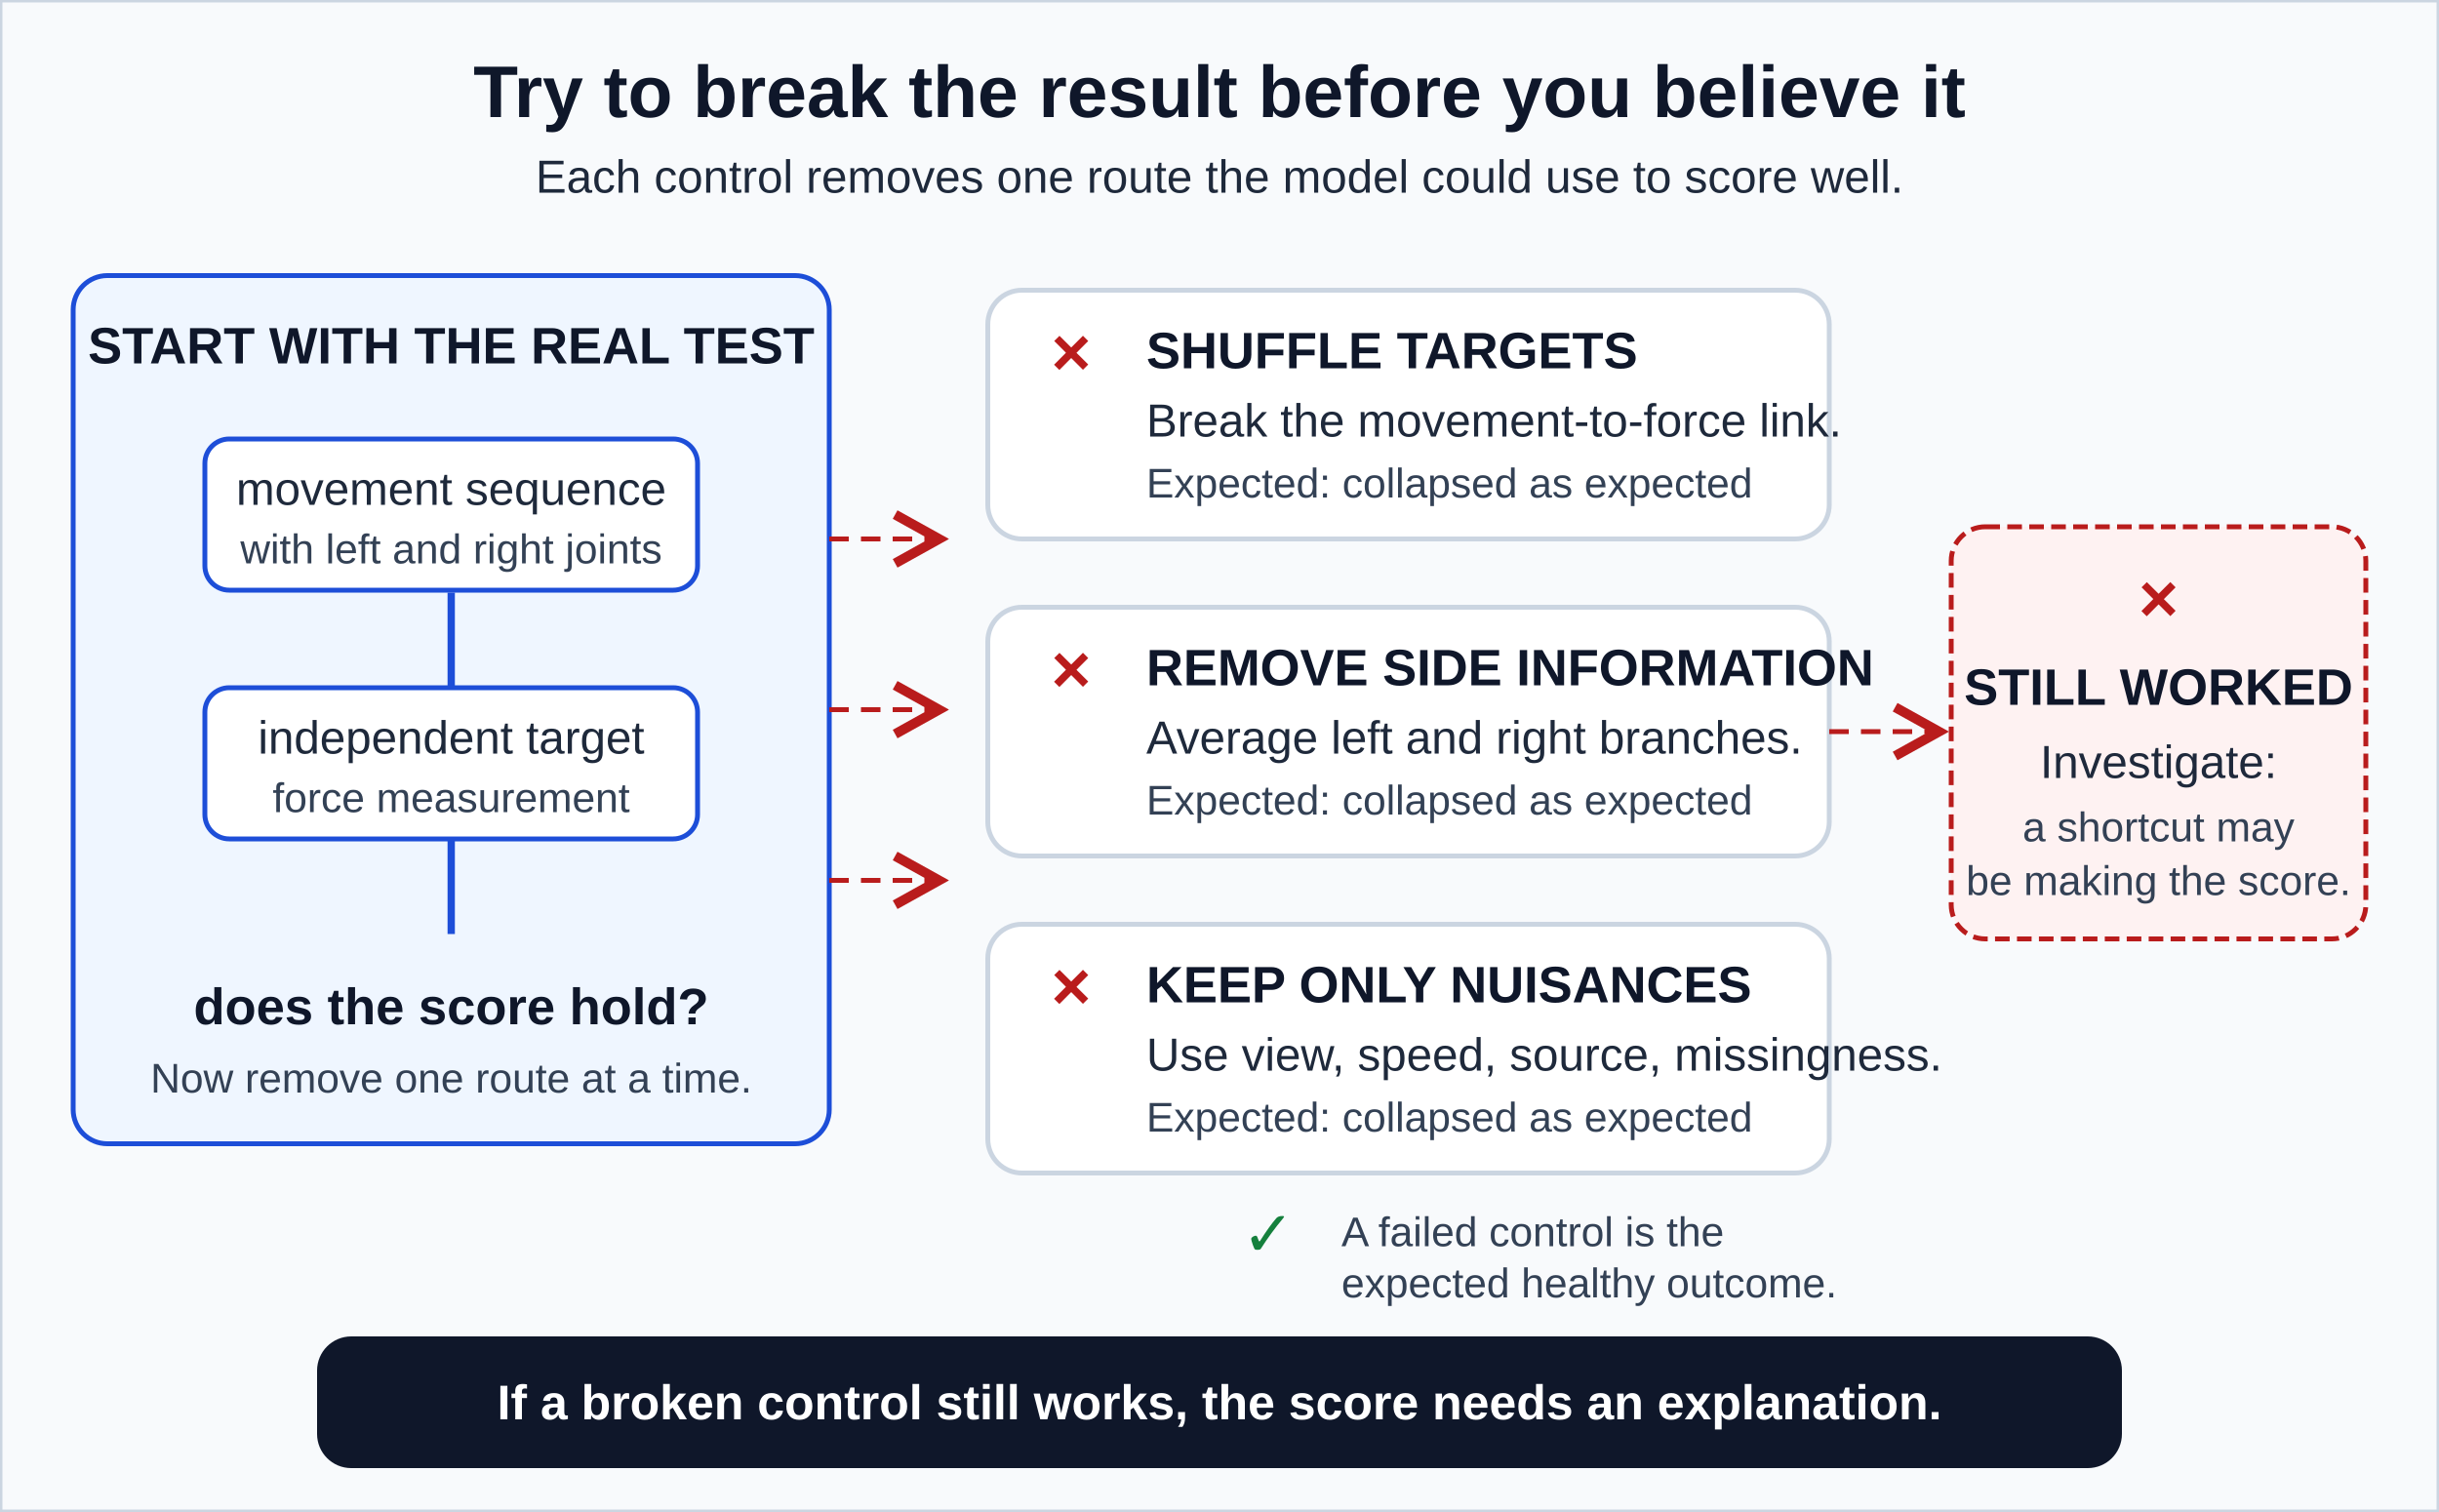
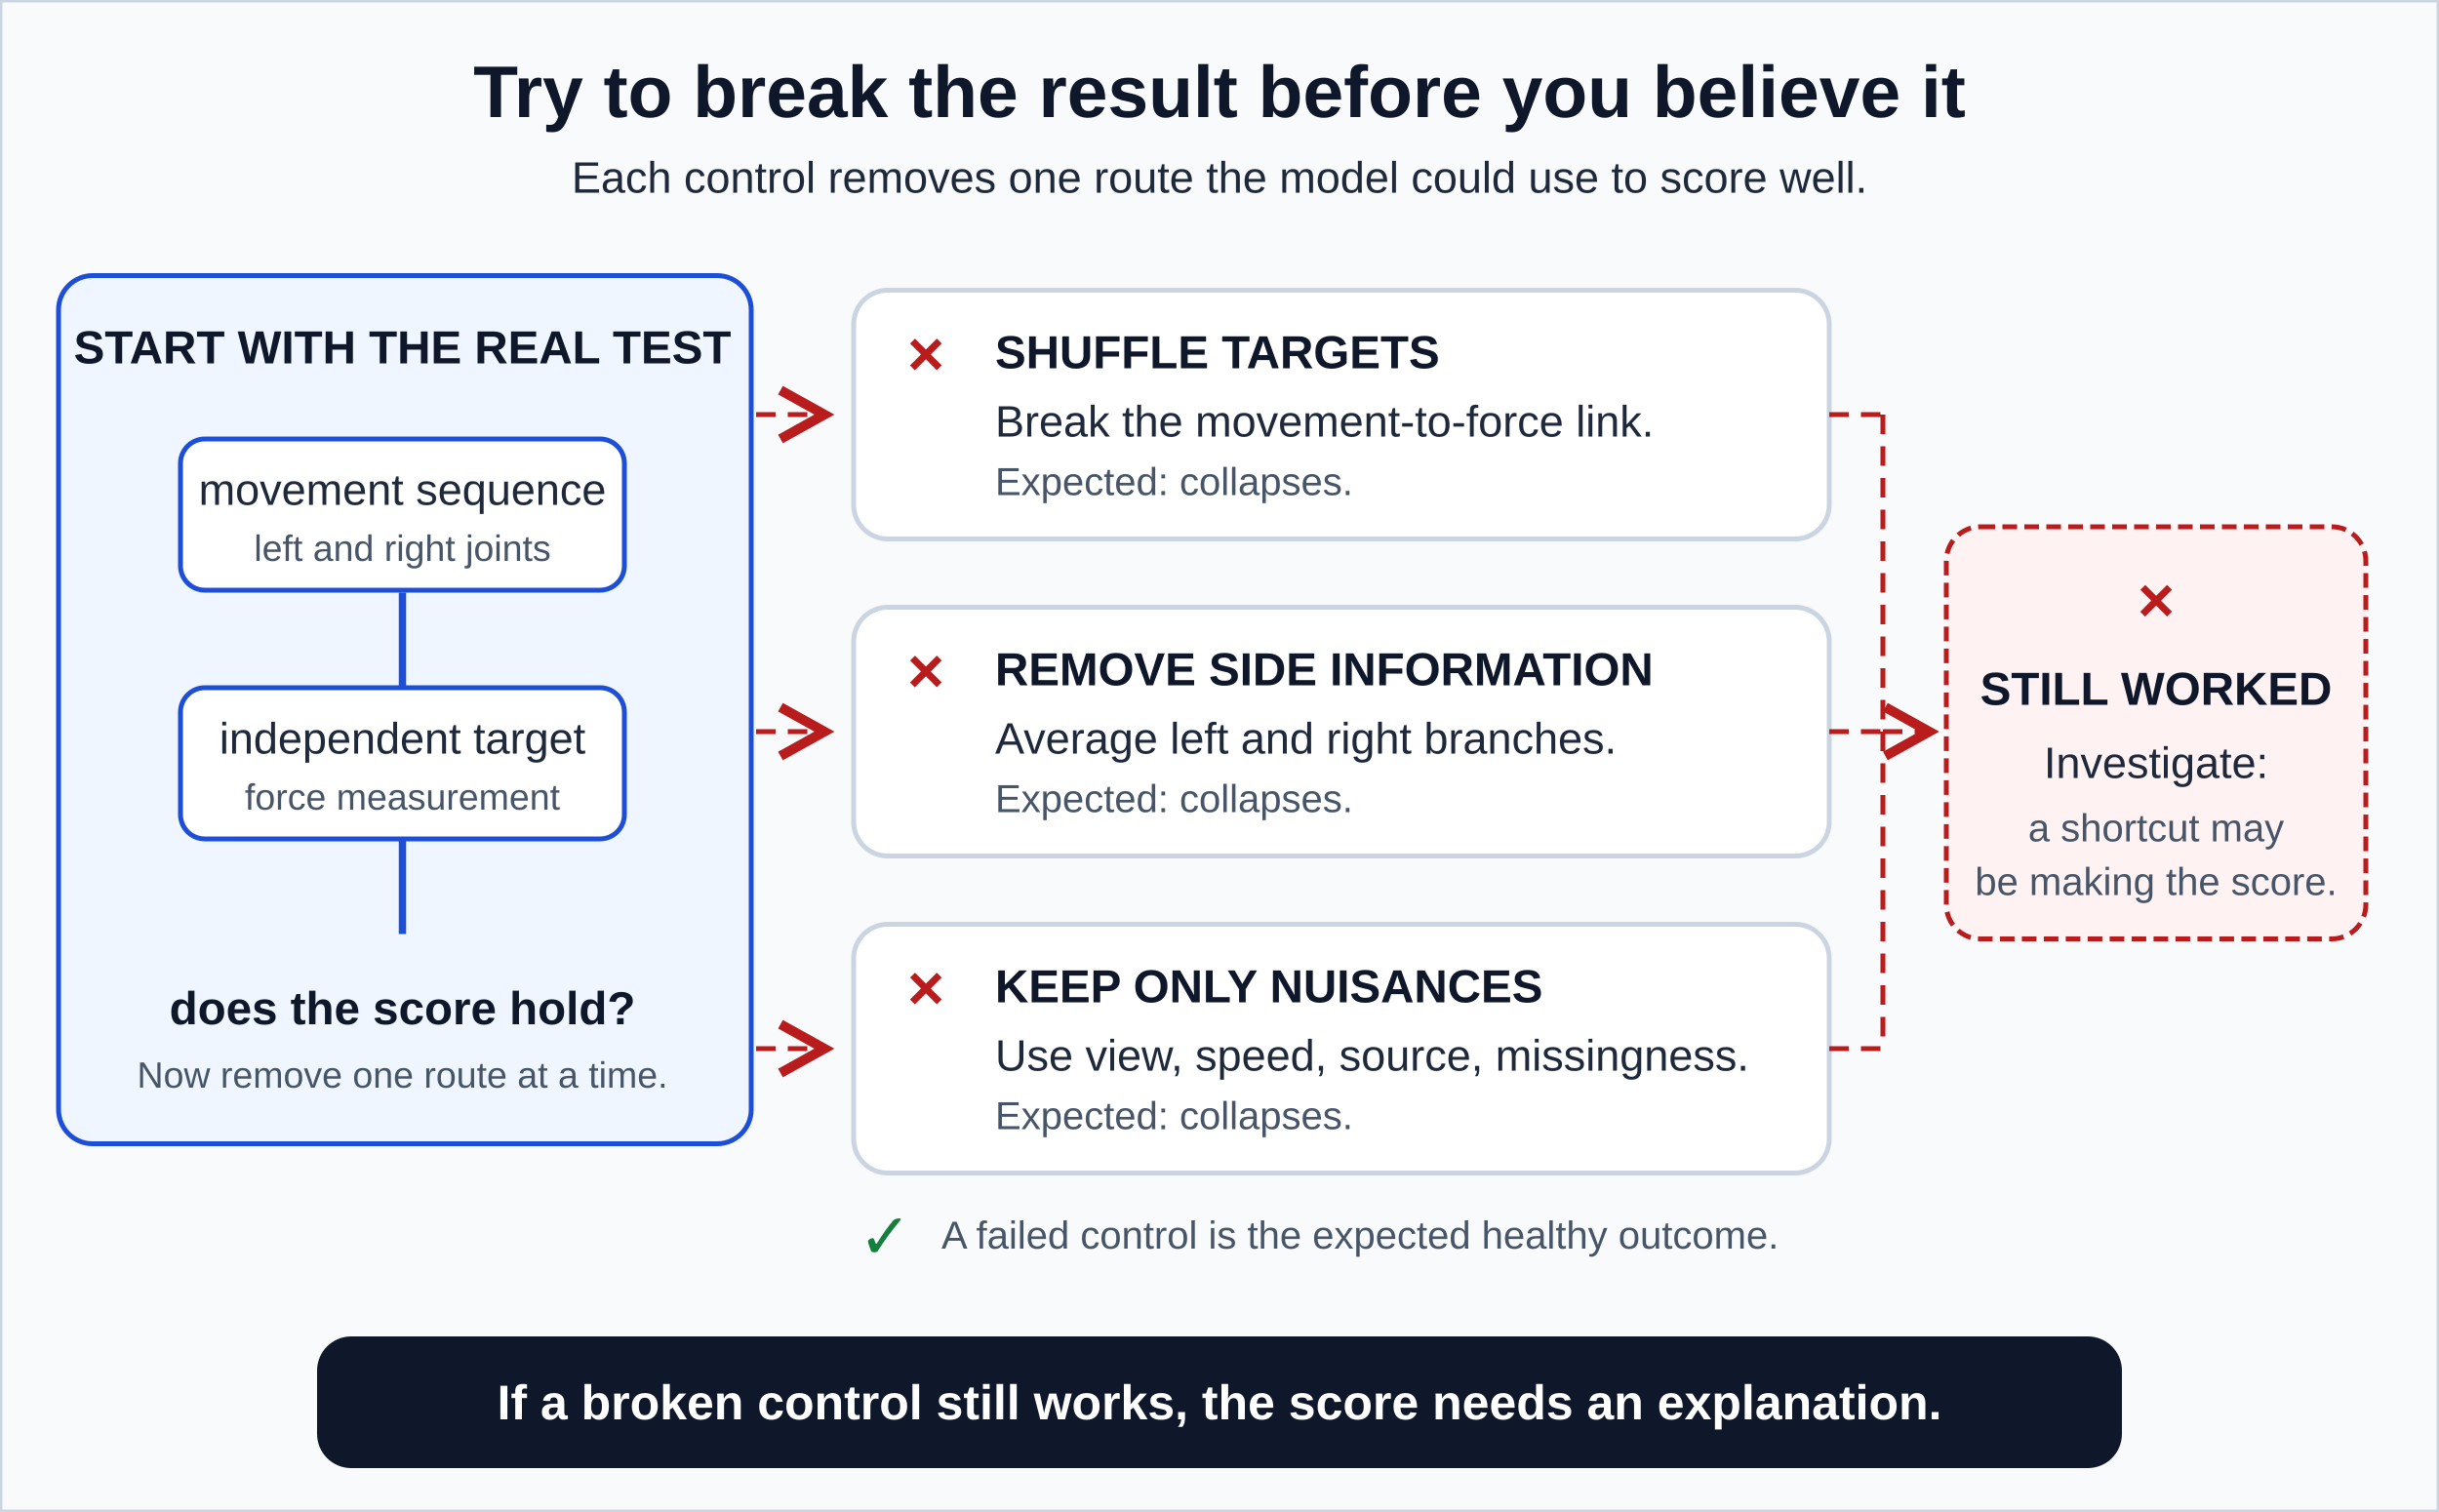
<svg xmlns="http://www.w3.org/2000/svg" width="1000" height="620" viewBox="0 0 1000 620" role="img" aria-labelledby="title desc">
  <defs>
    <marker id="open-arrow" markerWidth="12" markerHeight="12" refX="10" refY="6" orient="auto">
      <path d="M1 1 L10 6 L1 11" fill="none" stroke="#b91c1c" stroke-width="2" />
    </marker>
    <style>
      .title { font: 700 30px Arial, sans-serif; fill: #0f172a; }
-       .heading { font: 700 21px Arial, sans-serif; fill: #0f172a; }
-       .body { font: 19px Arial, sans-serif; fill: #1e293b; }
-       .small { font: 17px Arial, sans-serif; fill: #334155; }
+       .heading { font: 700 19px Arial, sans-serif; fill: #0f172a; }
+       .body { font: 18px Arial, sans-serif; fill: #1e293b; }
+       .small { font: 16px Arial, sans-serif; fill: #475569; }
+       .mini { font: 15px Arial, sans-serif; fill: #475569; }
      .bar { font: 700 20px Arial, sans-serif; fill: #ffffff; }
      .check { font: 700 26px Arial, sans-serif; fill: #15803d; }
-       .cross { font: 700 28px Arial, sans-serif; fill: #b91c1c; }
+       .cross { font: 700 26px Arial, sans-serif; fill: #b91c1c; }
    </style>
  </defs>
  <rect width="1000" height="620" fill="#f8fafc" />
  <rect x="0.5" y="0.5" width="999" height="619" fill="none" stroke="#cbd5e1" />
  <text x="500" y="48" text-anchor="middle" class="title">Try to break the result before you believe it</text>
  <text x="500" y="79" text-anchor="middle" class="body">Each control removes one route the model could use to score well.</text>
-   <rect x="30" y="113" width="310" height="356" rx="14" fill="#eff6ff" stroke="#1d4ed8" stroke-width="2" />
-   <text x="185" y="149" text-anchor="middle" class="heading">START WITH THE REAL TEST</text>
-   <rect x="84" y="180" width="202" height="62" rx="10" fill="#ffffff" stroke="#1d4ed8" stroke-width="2" />
-   <text x="185" y="207" text-anchor="middle" class="body">movement sequence</text>
-   <text x="185" y="231" text-anchor="middle" class="small">with left and right joints</text>
-   <path d="M185 243 V282" fill="none" stroke="#1d4ed8" stroke-width="3" />
-   <rect x="84" y="282" width="202" height="62" rx="10" fill="#ffffff" stroke="#1d4ed8" stroke-width="2" />
-   <text x="185" y="309" text-anchor="middle" class="body">independent target</text>
-   <text x="185" y="333" text-anchor="middle" class="small">force measurement</text>
-   <path d="M185 344 V383" fill="none" stroke="#1d4ed8" stroke-width="3" />
-   <text x="185" y="420" text-anchor="middle" class="heading">does the score hold?</text>
-   <text x="185" y="448" text-anchor="middle" class="small">Now remove one route at a time.</text>
-   <path d="M340 221 H385" fill="none" stroke="#b91c1c" stroke-width="2" stroke-dasharray="8 5" marker-end="url(#open-arrow)" />
-   <path d="M340 291 H385" fill="none" stroke="#b91c1c" stroke-width="2" stroke-dasharray="8 5" marker-end="url(#open-arrow)" />
-   <path d="M340 361 H385" fill="none" stroke="#b91c1c" stroke-width="2" stroke-dasharray="8 5" marker-end="url(#open-arrow)" />
-   <rect x="405" y="119" width="345" height="102" rx="14" fill="#ffffff" stroke="#cbd5e1" stroke-width="2" />
-   <text x="431" y="154" class="cross">×</text>
-   <text x="470" y="151" class="heading">SHUFFLE TARGETS</text>
-   <text x="470" y="179" class="body">Break the movement-to-force link.</text>
-   <text x="470" y="204" class="small">Expected: collapsed as expected</text>
-   <rect x="405" y="249" width="345" height="102" rx="14" fill="#ffffff" stroke="#cbd5e1" stroke-width="2" />
-   <text x="431" y="284" class="cross">×</text>
-   <text x="470" y="281" class="heading">REMOVE SIDE INFORMATION</text>
-   <text x="470" y="309" class="body">Average left and right branches.</text>
-   <text x="470" y="334" class="small">Expected: collapsed as expected</text>
-   <rect x="405" y="379" width="345" height="102" rx="14" fill="#ffffff" stroke="#cbd5e1" stroke-width="2" />
-   <text x="431" y="414" class="cross">×</text>
-   <text x="470" y="411" class="heading">KEEP ONLY NUISANCES</text>
-   <text x="470" y="439" class="body">Use view, speed, source, missingness.</text>
-   <text x="470" y="464" class="small">Expected: collapsed as expected</text>
-   <path d="M750 300 H795" fill="none" stroke="#b91c1c" stroke-width="2" stroke-dasharray="8 5" marker-end="url(#open-arrow)" />
-   <rect x="800" y="216" width="170" height="169" rx="14" fill="#fef2f2" stroke="#b91c1c" stroke-width="2" stroke-dasharray="6 3" />
-   <text x="885" y="255" text-anchor="middle" class="cross">×</text>
-   <text x="885" y="289" text-anchor="middle" class="heading">STILL WORKED</text>
-   <text x="885" y="319" text-anchor="middle" class="body">Investigate:</text>
-   <text x="885" y="345" text-anchor="middle" class="small">a shortcut may</text>
-   <text x="885" y="367" text-anchor="middle" class="small">be making the score.</text>
-   <text x="520" y="515" text-anchor="middle" class="check">✓</text>
-   <text x="550" y="511" class="small">A failed control is the</text>
-   <text x="550" y="532" class="small">expected healthy outcome.</text>
+   <rect x="24" y="113" width="284" height="356" rx="14" fill="#eff6ff" stroke="#1d4ed8" stroke-width="2" />
+   <text x="165" y="149" text-anchor="middle" class="heading">START WITH THE REAL TEST</text>
+   <rect x="74" y="180" width="182" height="62" rx="10" fill="#ffffff" stroke="#1d4ed8" stroke-width="2" />
+   <text x="165" y="207" text-anchor="middle" class="body">movement sequence</text>
+   <text x="165" y="230" text-anchor="middle" class="mini">left and right joints</text>
+   <path d="M165 243 V282" fill="none" stroke="#1d4ed8" stroke-width="3" />
+   <rect x="74" y="282" width="182" height="62" rx="10" fill="#ffffff" stroke="#1d4ed8" stroke-width="2" />
+   <text x="165" y="309" text-anchor="middle" class="body">independent target</text>
+   <text x="165" y="332" text-anchor="middle" class="mini">force measurement</text>
+   <path d="M165 344 V383" fill="none" stroke="#1d4ed8" stroke-width="3" />
+   <text x="165" y="420" text-anchor="middle" class="heading">does the score hold?</text>
+   <text x="165" y="446" text-anchor="middle" class="mini">Now remove one route at a time.</text>
+   <path d="M310 170 H338" fill="none" stroke="#b91c1c" stroke-width="2" stroke-dasharray="8 5" marker-end="url(#open-arrow)" />
+   <path d="M310 300 H338" fill="none" stroke="#b91c1c" stroke-width="2" stroke-dasharray="8 5" marker-end="url(#open-arrow)" />
+   <path d="M310 430 H338" fill="none" stroke="#b91c1c" stroke-width="2" stroke-dasharray="8 5" marker-end="url(#open-arrow)" />
+   <rect x="350" y="119" width="400" height="102" rx="14" fill="#ffffff" stroke="#cbd5e1" stroke-width="2" />
+   <text x="372" y="154" class="cross">×</text>
+   <text x="408" y="151" class="heading">SHUFFLE TARGETS</text>
+   <text x="408" y="179" class="body">Break the movement-to-force link.</text>
+   <text x="408" y="203" class="small">Expected: collapses.</text>
+   <rect x="350" y="249" width="400" height="102" rx="14" fill="#ffffff" stroke="#cbd5e1" stroke-width="2" />
+   <text x="372" y="284" class="cross">×</text>
+   <text x="408" y="281" class="heading">REMOVE SIDE INFORMATION</text>
+   <text x="408" y="309" class="body">Average left and right branches.</text>
+   <text x="408" y="333" class="small">Expected: collapses.</text>
+   <rect x="350" y="379" width="400" height="102" rx="14" fill="#ffffff" stroke="#cbd5e1" stroke-width="2" />
+   <text x="372" y="414" class="cross">×</text>
+   <text x="408" y="411" class="heading">KEEP ONLY NUISANCES</text>
+   <text x="408" y="439" class="body">Use view, speed, source, missingness.</text>
+   <text x="408" y="463" class="small">Expected: collapses.</text>
+   <path d="M750 170 H772 M750 430 H772 M772 170 V430 M750 300 H772" fill="none" stroke="#b91c1c" stroke-width="2" stroke-dasharray="8 5" />
+   <path d="M772 300 H791" fill="none" stroke="#b91c1c" stroke-width="2" stroke-dasharray="8 5" marker-end="url(#open-arrow)" />
+   <rect x="798" y="216" width="172" height="169" rx="14" fill="#fef2f2" stroke="#b91c1c" stroke-width="2" stroke-dasharray="6 3" />
+   <text x="884" y="255" text-anchor="middle" class="cross">×</text>
+   <text x="884" y="289" text-anchor="middle" class="heading">STILL WORKED</text>
+   <text x="884" y="319" text-anchor="middle" class="body">Investigate:</text>
+   <text x="884" y="345" text-anchor="middle" class="small">a shortcut may</text>
+   <text x="884" y="367" text-anchor="middle" class="small">be making the score.</text>
+   <text x="352" y="516" class="check">✓</text>
+   <text x="386" y="512" class="small">A failed control is the expected healthy outcome.</text>
  <rect x="130" y="548" width="740" height="54" rx="14" fill="#0f172a" />
  <text x="500" y="582" text-anchor="middle" class="bar">If a broken control still works, the score needs an explanation.</text>
</svg>
